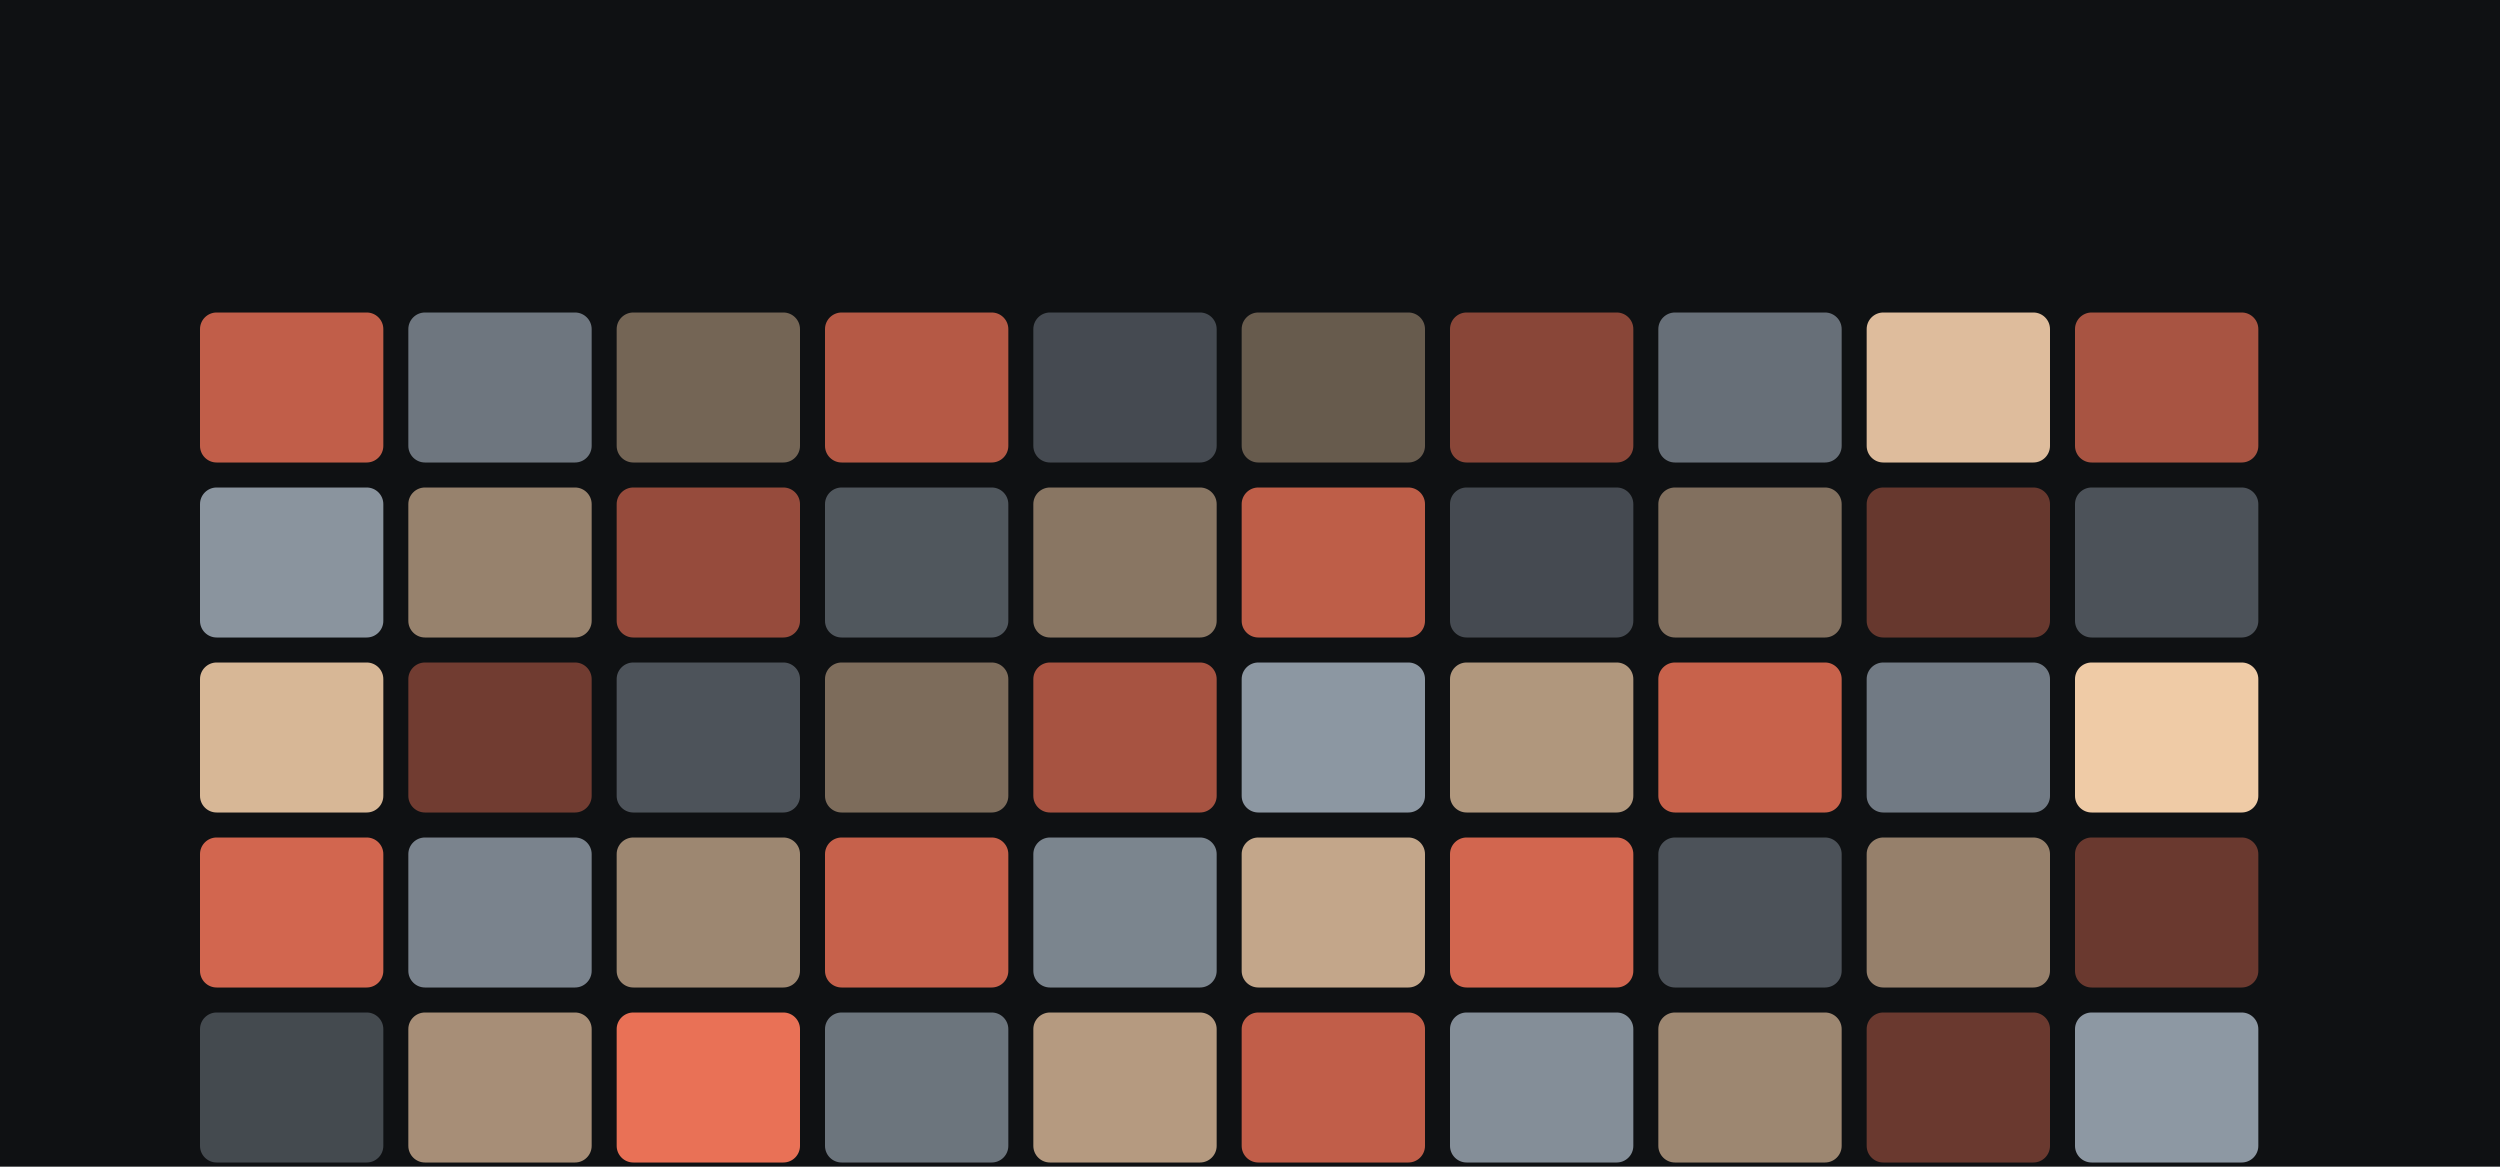
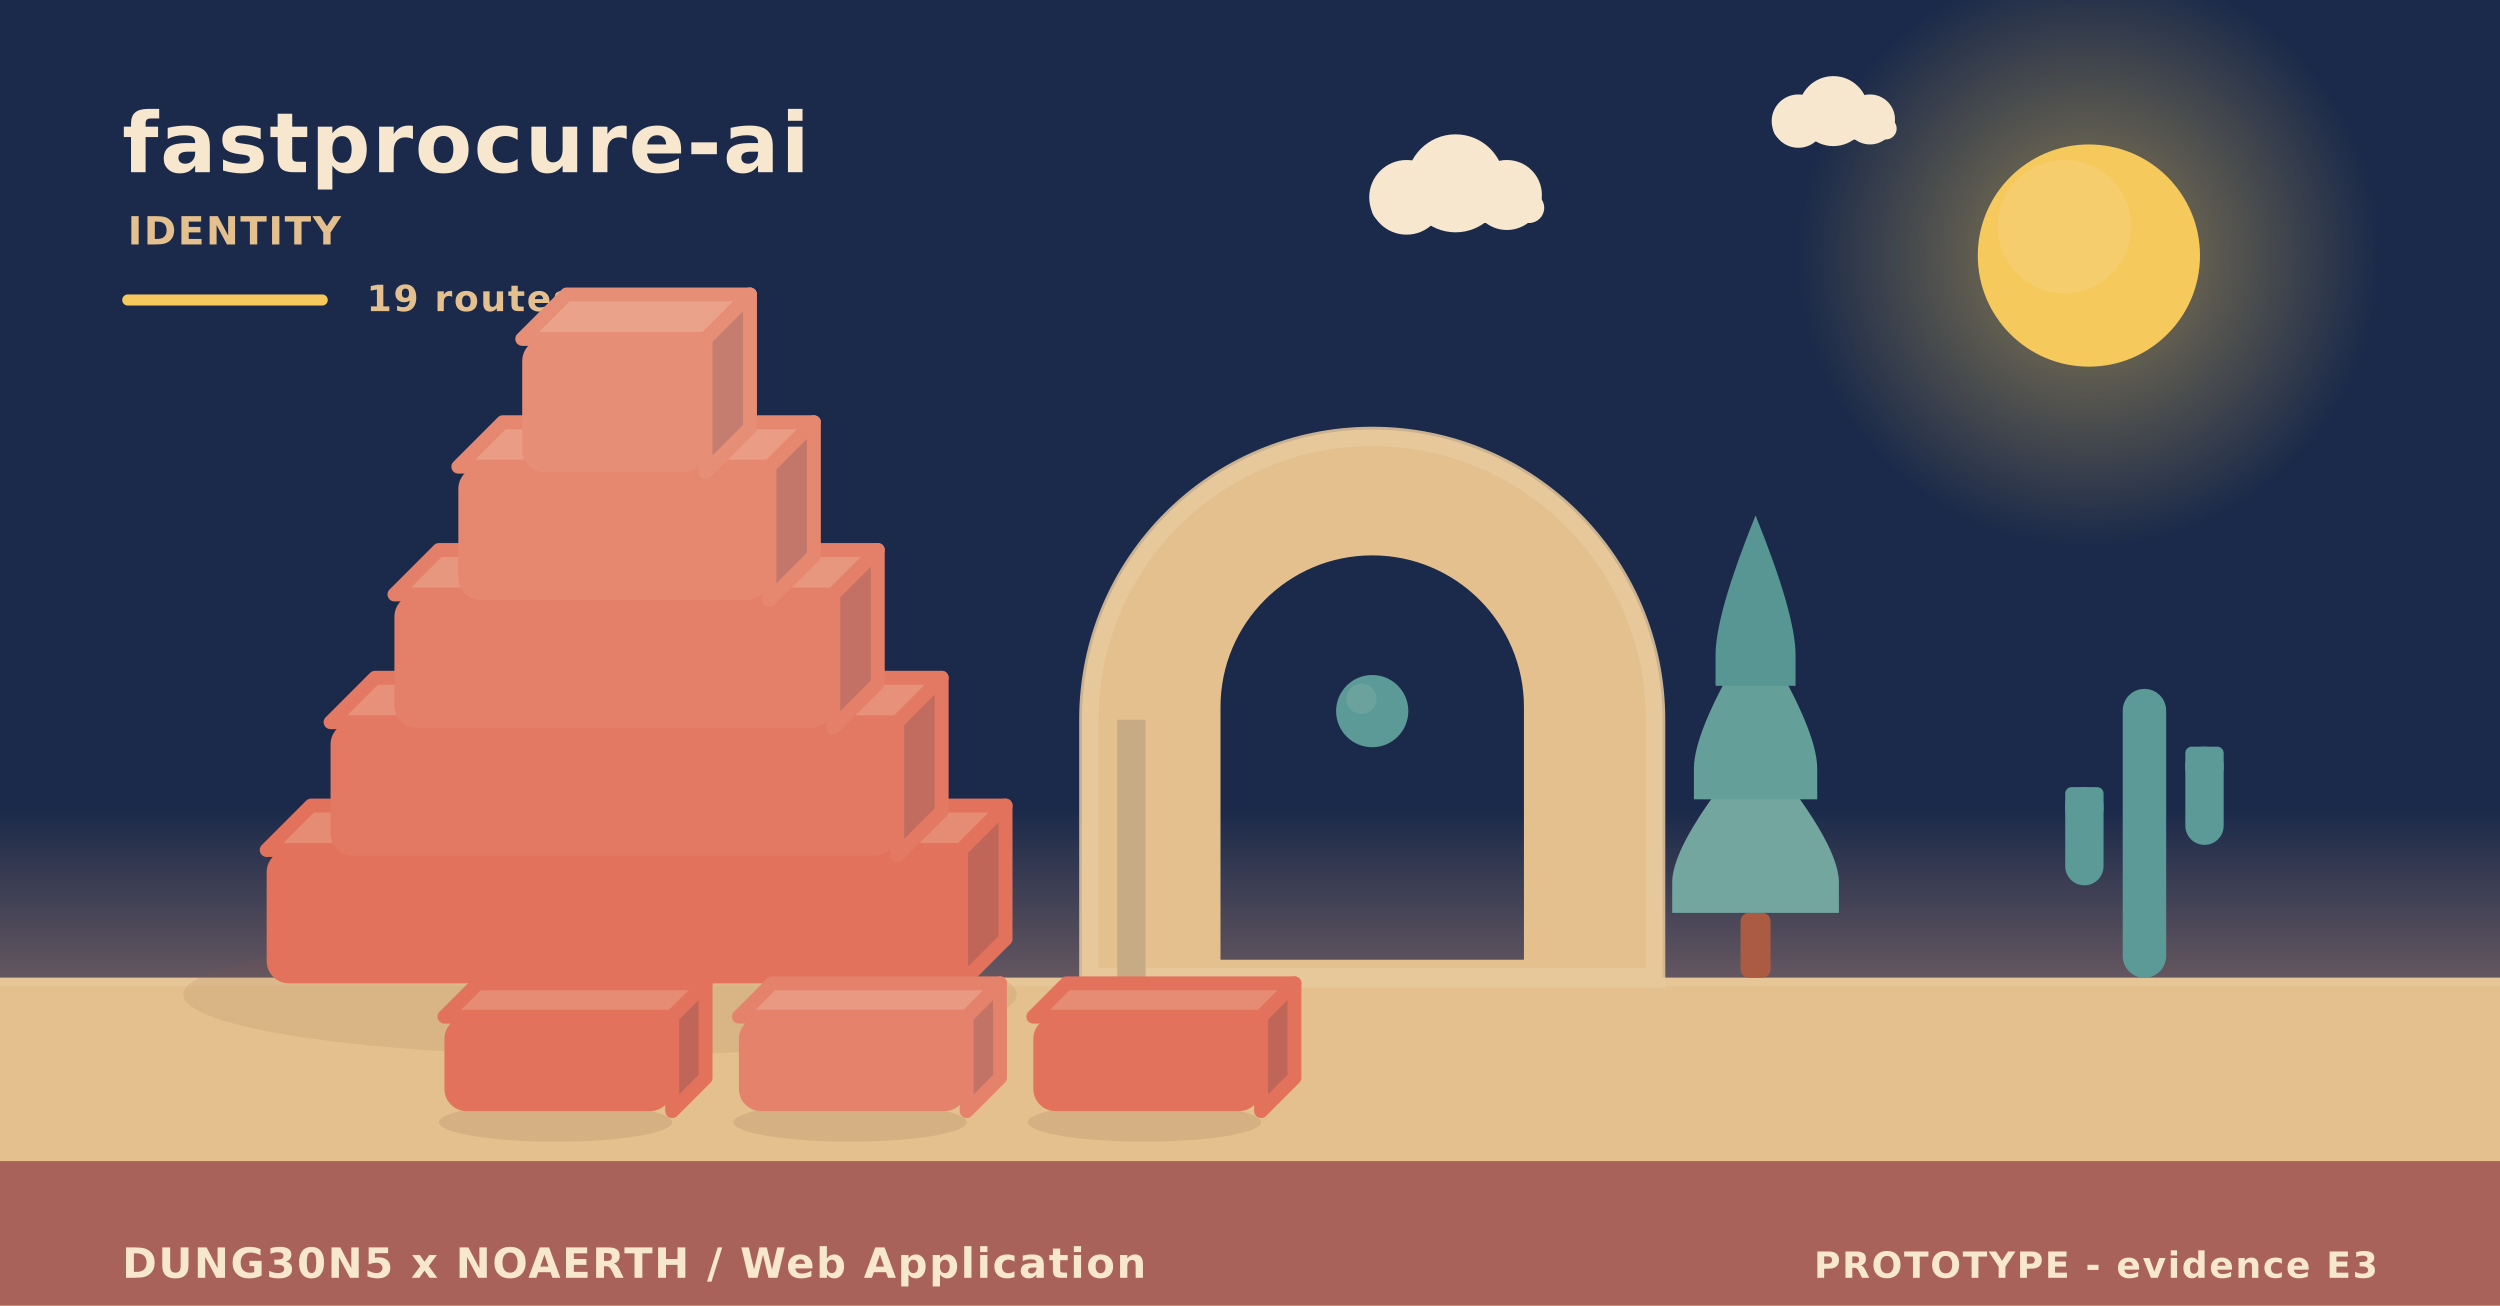
- <svg xmlns="http://www.w3.org/2000/svg" viewBox="0 0 1200 560" width="1200" height="560" role="img" aria-label="fastprocure-ai hero">
-   <rect width="1200" height="560" fill="#0f1113" />
-   <defs>
-     <linearGradient id="gh" x1="0" y1="0" x2="1" y2="1">
-       <stop offset="0%" stop-color="#ff7a5c" />
-       <stop offset="100%" stop-color="#9aa5b1" />
-     </linearGradient>
-   </defs>
-   <rect x="96.00" y="150.00" width="88.00" height="72.00" rx="8.00" fill="#ff7a5c" opacity="0.74" />
-   <rect x="196.00" y="150.00" width="88.00" height="72.00" rx="8.00" fill="#9aa5b1" opacity="0.68" />
-   <rect x="296.00" y="150.00" width="88.00" height="72.00" rx="8.00" fill="#ffd8b1" opacity="0.42" />
-   <rect x="396.00" y="150.00" width="88.00" height="72.00" rx="8.00" fill="#ff7a5c" opacity="0.69" />
-   <rect x="496.00" y="150.00" width="88.00" height="72.00" rx="8.00" fill="#9aa5b1" opacity="0.39" />
-   <rect x="596.00" y="150.00" width="88.00" height="72.00" rx="8.00" fill="#ffd8b1" opacity="0.37" />
-   <rect x="696.00" y="150.00" width="88.00" height="72.00" rx="8.00" fill="#ff7a5c" opacity="0.51" />
-   <rect x="796.00" y="150.00" width="88.00" height="72.00" rx="8.00" fill="#9aa5b1" opacity="0.64" />
-   <rect x="896.00" y="150.00" width="88.00" height="72.00" rx="8.00" fill="#ffd8b1" opacity="0.86" />
-   <rect x="996.00" y="150.00" width="88.00" height="72.00" rx="8.00" fill="#ff7a5c" opacity="0.64" />
-   <rect x="96.00" y="234.00" width="88.00" height="72.00" rx="8.00" fill="#9aa5b1" opacity="0.88" />
-   <rect x="196.00" y="234.00" width="88.00" height="72.00" rx="8.00" fill="#ffd8b1" opacity="0.57" />
-   <rect x="296.00" y="234.00" width="88.00" height="72.00" rx="8.00" fill="#ff7a5c" opacity="0.56" />
-   <rect x="396.00" y="234.00" width="88.00" height="72.00" rx="8.00" fill="#9aa5b1" opacity="0.47" />
-   <rect x="496.00" y="234.00" width="88.00" height="72.00" rx="8.00" fill="#ffd8b1" opacity="0.51" />
-   <rect x="596.00" y="234.00" width="88.00" height="72.00" rx="8.00" fill="#ff7a5c" opacity="0.73" />
-   <rect x="696.00" y="234.00" width="88.00" height="72.00" rx="8.00" fill="#9aa5b1" opacity="0.39" />
-   <rect x="796.00" y="234.00" width="88.00" height="72.00" rx="8.00" fill="#ffd8b1" opacity="0.48" />
-   <rect x="896.00" y="234.00" width="88.00" height="72.00" rx="8.00" fill="#ff7a5c" opacity="0.37" />
-   <rect x="996.00" y="234.00" width="88.00" height="72.00" rx="8.00" fill="#9aa5b1" opacity="0.44" />
-   <rect x="96.00" y="318.00" width="88.00" height="72.00" rx="8.00" fill="#ffd8b1" opacity="0.83" />
-   <rect x="196.00" y="318.00" width="88.00" height="72.00" rx="8.00" fill="#ff7a5c" opacity="0.41" />
-   <rect x="296.00" y="318.00" width="88.00" height="72.00" rx="8.00" fill="#9aa5b1" opacity="0.45" />
-   <rect x="396.00" y="318.00" width="88.00" height="72.00" rx="8.00" fill="#ffd8b1" opacity="0.46" />
-   <rect x="496.00" y="318.00" width="88.00" height="72.00" rx="8.00" fill="#ff7a5c" opacity="0.63" />
-   <rect x="596.00" y="318.00" width="88.00" height="72.00" rx="8.00" fill="#9aa5b1" opacity="0.90" />
-   <rect x="696.00" y="318.00" width="88.00" height="72.00" rx="8.00" fill="#ffd8b1" opacity="0.67" />
-   <rect x="796.00" y="318.00" width="88.00" height="72.00" rx="8.00" fill="#ff7a5c" opacity="0.77" />
-   <rect x="896.00" y="318.00" width="88.00" height="72.00" rx="8.00" fill="#9aa5b1" opacity="0.71" />
-   <rect x="996.00" y="318.00" width="88.00" height="72.00" rx="8.00" fill="#ffd8b1" opacity="0.93" />
-   <rect x="96.00" y="402.00" width="88.00" height="72.00" rx="8.00" fill="#ff7a5c" opacity="0.81" />
-   <rect x="196.00" y="402.00" width="88.00" height="72.00" rx="8.00" fill="#9aa5b1" opacity="0.77" />
-   <rect x="296.00" y="402.00" width="88.00" height="72.00" rx="8.00" fill="#ffd8b1" opacity="0.59" />
-   <rect x="396.00" y="402.00" width="88.00" height="72.00" rx="8.00" fill="#ff7a5c" opacity="0.76" />
-   <rect x="496.00" y="402.00" width="88.00" height="72.00" rx="8.00" fill="#9aa5b1" opacity="0.78" />
-   <rect x="596.00" y="402.00" width="88.00" height="72.00" rx="8.00" fill="#ffd8b1" opacity="0.75" />
-   <rect x="696.00" y="402.00" width="88.00" height="72.00" rx="8.00" fill="#ff7a5c" opacity="0.81" />
-   <rect x="796.00" y="402.00" width="88.00" height="72.00" rx="8.00" fill="#9aa5b1" opacity="0.44" />
-   <rect x="896.00" y="402.00" width="88.00" height="72.00" rx="8.00" fill="#ffd8b1" opacity="0.56" />
-   <rect x="996.00" y="402.00" width="88.00" height="72.00" rx="8.00" fill="#ff7a5c" opacity="0.38" />
-   <rect x="96.00" y="486.00" width="88.00" height="72.00" rx="8.00" fill="#9aa5b1" opacity="0.38" />
-   <rect x="196.00" y="486.00" width="88.00" height="72.00" rx="8.00" fill="#ffd8b1" opacity="0.63" />
-   <rect x="296.00" y="486.00" width="88.00" height="72.00" rx="8.00" fill="#ff7a5c" opacity="0.91" />
-   <rect x="396.00" y="486.00" width="88.00" height="72.00" rx="8.00" fill="#9aa5b1" opacity="0.67" />
-   <rect x="496.00" y="486.00" width="88.00" height="72.00" rx="8.00" fill="#ffd8b1" opacity="0.69" />
-   <rect x="596.00" y="486.00" width="88.00" height="72.00" rx="8.00" fill="#ff7a5c" opacity="0.74" />
-   <rect x="696.00" y="486.00" width="88.00" height="72.00" rx="8.00" fill="#9aa5b1" opacity="0.84" />
-   <rect x="796.00" y="486.00" width="88.00" height="72.00" rx="8.00" fill="#ffd8b1" opacity="0.59" />
-   <rect x="896.00" y="486.00" width="88.00" height="72.00" rx="8.00" fill="#ff7a5c" opacity="0.38" />
-   <rect x="996.00" y="486.00" width="88.00" height="72.00" rx="8.00" fill="#9aa5b1" opacity="0.91" />
+ <svg xmlns="http://www.w3.org/2000/svg" width="900" height="470" viewBox="0 0 900 470" role="img" aria-label="fastprocure-ai - identity">
+   <linearGradient id="skyh" x1="0" y1="0" x2="0" y2="1">
+     <stop offset="0" stop-color="#1b2a4a" />
+     <stop offset="0.62" stop-color="#1b2a4a" />
+     <stop offset="1" stop-color="#f3ad8a" />
+   </linearGradient>
+   <rect width="900" height="470" fill="url(#skyh)" />
+   <radialGradient id="sunh">
+     <stop offset="0.35" stop-color="#f5c95c" stop-opacity="0.34" />
+     <stop offset="1" stop-color="#f5c95c" stop-opacity="0" />
+   </radialGradient>
+   <circle cx="752" cy="92" r="104" fill="url(#sunh)" />
+   <circle cx="752" cy="92" r="40" fill="#f5c95c" />
+   <circle cx="743.2" cy="81.6" r="24" fill="#f5d27e" opacity="0.5" />
+   <g>
+     <circle cx="524" cy="66" r="17.64" fill="#f6e7ce" />
+     <circle cx="506.36" cy="71.04" r="13.44" fill="#f6e7ce" />
+     <circle cx="542.48" cy="70.2" r="12.6" fill="#f6e7ce" />
+     <rect x="493.76" y="69.36" width="62.16" height="10.92" rx="5.46" fill="#f6e7ce" />
+   </g>
+   <g>
+     <circle cx="660" cy="40" r="12.6" fill="#f6e7ce" />
+     <circle cx="647.4" cy="43.6" r="9.6" fill="#f6e7ce" />
+     <circle cx="673.2" cy="43" r="9" fill="#f6e7ce" />
+     <rect x="638.4" y="42.4" width="44.4" height="7.8" rx="3.9" fill="#f6e7ce" />
+   </g>
+   <rect x="0" y="352" width="900" height="118" fill="#e3c08d" />
+   <rect x="0" y="352" width="900" height="3" fill="#e6c596" />
+   <text x="44" y="62" font-family="Verdana,DejaVu Sans,sans-serif" font-size="30" font-weight="700" letter-spacing="0.6" fill="#f6e7ce" text-anchor="start">fastprocure-ai</text>
+   <text x="46" y="88" font-family="Verdana,DejaVu Sans,sans-serif" font-size="14" font-weight="700" letter-spacing="0.6" fill="#e3c08d" text-anchor="start">IDENTITY</text>
+   <rect x="44" y="106" width="74" height="4" rx="2" fill="#f5c95c" />
+   <text x="132" y="112" font-family="Verdana,DejaVu Sans,sans-serif" font-size="13" font-weight="700" letter-spacing="0.6" fill="#e3c08d" text-anchor="start">19 routes</text>
+   <ellipse cx="216" cy="358" rx="150" ry="22" fill="rgba(138,90,68,0.11)" />
+   <path d="M96,306 L346,306 L362,290 L112,290 Z" fill="#e68c74" stroke="#e2725b" stroke-width="5" stroke-linejoin="round" />
+   <path d="M346,306 L362,290 L362,338 L346,354 Z" fill="#c06658" stroke="#e2725b" stroke-width="5" stroke-linejoin="round" />
+   <rect x="96" y="306" width="250" height="48" rx="8" fill="#e2725b" />
+   <path d="M119,260 L323,260 L339,244 L135,244 Z" fill="#e7917a" stroke="#e37962" stroke-width="5" stroke-linejoin="round" />
+   <path d="M323,260 L339,244 L339,292 L323,308 Z" fill="#c16c5e" stroke="#e37962" stroke-width="5" stroke-linejoin="round" />
+   <rect x="119" y="260" width="204" height="48" rx="8" fill="#e37962" />
+   <path d="M142,214 L300,214 L316,198 L158,198 Z" fill="#e8977f" stroke="#e48069" stroke-width="5" stroke-linejoin="round" />
+   <path d="M300,214 L316,198 L316,246 L300,262 Z" fill="#c27164" stroke="#e48069" stroke-width="5" stroke-linejoin="round" />
+   <rect x="142" y="214" width="158" height="48" rx="8" fill="#e48069" />
+   <path d="M165,168 L277,168 L293,152 L181,152 Z" fill="#ea9c85" stroke="#e68770" stroke-width="5" stroke-linejoin="round" />
+   <path d="M277,168 L293,152 L293,200 L277,216 Z" fill="#c3776a" stroke="#e68770" stroke-width="5" stroke-linejoin="round" />
+   <rect x="165" y="168" width="112" height="48" rx="8" fill="#e68770" />
+   <path d="M188,122 L254,122 L270,106 L204,106 Z" fill="#eaa28a" stroke="#e78e77" stroke-width="5" stroke-linejoin="round" />
+   <path d="M254,122 L270,106 L270,154 L254,170 Z" fill="#c47d6f" stroke="#e78e77" stroke-width="5" stroke-linejoin="round" />
+   <rect x="188" y="122" width="66" height="48" rx="8" fill="#e78e77" />
+   <path d="M392,352 L392,259.12 A102,102 0 0 1 596,259.12 L596,352 Z M436.88,348 L436.88,254.55 A57.12,57.12 0 0 1 551.12,254.55 L551.12,348 Z" fill="#e3c08d" fill-rule="evenodd" stroke="#e3c08d" stroke-width="5" stroke-linejoin="round" />
+   <path d="M392,352 L392,259.12 A102,102 0 0 1 596,259.12 L596,352 Z" fill="none" stroke="#e8c99d" stroke-width="7" stroke-linecap="round" opacity="0.85" />
+   <rect x="402.2" y="259.12" width="10.2" height="92.88" fill="#c7ab84" />
+   <circle cx="494" cy="256" r="13" fill="#5b9a97" />
+   <circle cx="490.1" cy="251.58" r="5.46" fill="#7aa9a2" opacity="0.55" />
+   <rect x="626.6" y="328.64" width="10.8" height="23.36" rx="3" fill="#ac5b43" />
+   <path d="M632,267.32 Q602,302.89 602,317.6 Q602,328.64 602,328.64 L662,328.64 Q662,328.64 662,317.6 Q662,302.89 632,267.32 Z" fill="#74a6a0" />
+   <path d="M632,226.44 Q609.8,262.01 609.8,276.72 Q609.8,287.76 609.8,287.76 L654.2,287.76 Q654.2,287.76 654.2,276.72 Q654.2,262.01 632,226.44 Z" fill="#649f9a" />
+   <path d="M632,185.56 Q617.6,221.13 617.6,235.84 Q617.6,246.88 617.6,246.88 L646.4,246.88 Q646.4,246.88 646.4,235.84 Q646.4,221.13 632,185.56 Z" fill="#589694" />
+   <rect x="764.18" y="248" width="15.64" height="104" rx="7.82" fill="#5b9a97" />
+   <rect x="743.48" y="283.36" width="13.8" height="35.36" rx="6.9" fill="#5b9a97" />
+   <rect x="743.48" y="283.36" width="13.8" height="10.4" rx="2.3" fill="#5b9a97" />
+   <rect x="786.72" y="268.8" width="13.8" height="35.36" rx="6.9" fill="#5b9a97" />
+   <rect x="786.72" y="268.8" width="13.8" height="10.4" rx="2.3" fill="#5b9a97" />
+   <ellipse cx="200" cy="404" rx="42" ry="7" fill="rgba(138,90,68,0.15)" />
+   <path d="M160,366 L242,366 L254,354 L172,354 Z" fill="#e68c74" stroke="#e2725b" stroke-width="5" stroke-linejoin="round" />
+   <path d="M242,366 L254,354 L254,388 L242,400 Z" fill="#c06658" stroke="#e2725b" stroke-width="5" stroke-linejoin="round" />
+   <rect x="160" y="366" width="82" height="34" rx="8" fill="#e2725b" />
+   <ellipse cx="306" cy="404" rx="42" ry="7" fill="rgba(138,90,68,0.15)" />
+   <path d="M266,366 L348,366 L360,354 L278,354 Z" fill="#e99881" stroke="#e5826b" stroke-width="5" stroke-linejoin="round" />
+   <path d="M348,366 L360,354 L360,388 L348,400 Z" fill="#c37365" stroke="#e5826b" stroke-width="5" stroke-linejoin="round" />
+   <rect x="266" y="366" width="82" height="34" rx="8" fill="#e5826b" />
+   <ellipse cx="412" cy="404" rx="42" ry="7" fill="rgba(138,90,68,0.15)" />
+   <path d="M372,366 L454,366 L466,354 L384,354 Z" fill="#e68c74" stroke="#e2725b" stroke-width="5" stroke-linejoin="round" />
+   <path d="M454,366 L466,354 L466,388 L454,400 Z" fill="#c06658" stroke="#e2725b" stroke-width="5" stroke-linejoin="round" />
+   <rect x="372" y="366" width="82" height="34" rx="8" fill="#e2725b" />
+   <rect x="0" y="418" width="900" height="52" rx="0" fill="#a65c56" opacity="0.94" />
+   <text x="44" y="460" font-family="Verdana,DejaVu Sans,sans-serif" font-size="15" font-weight="700" letter-spacing="0.6" fill="#f6e7ce" text-anchor="start">DUNG30N5 x NOAERTH  /  Web Application</text>
+   <text x="856" y="460" font-family="Verdana,DejaVu Sans,sans-serif" font-size="13" font-weight="700" letter-spacing="0.6" fill="#f6e7ce" text-anchor="end">PROTOTYPE  -  evidence E3</text>
</svg>
